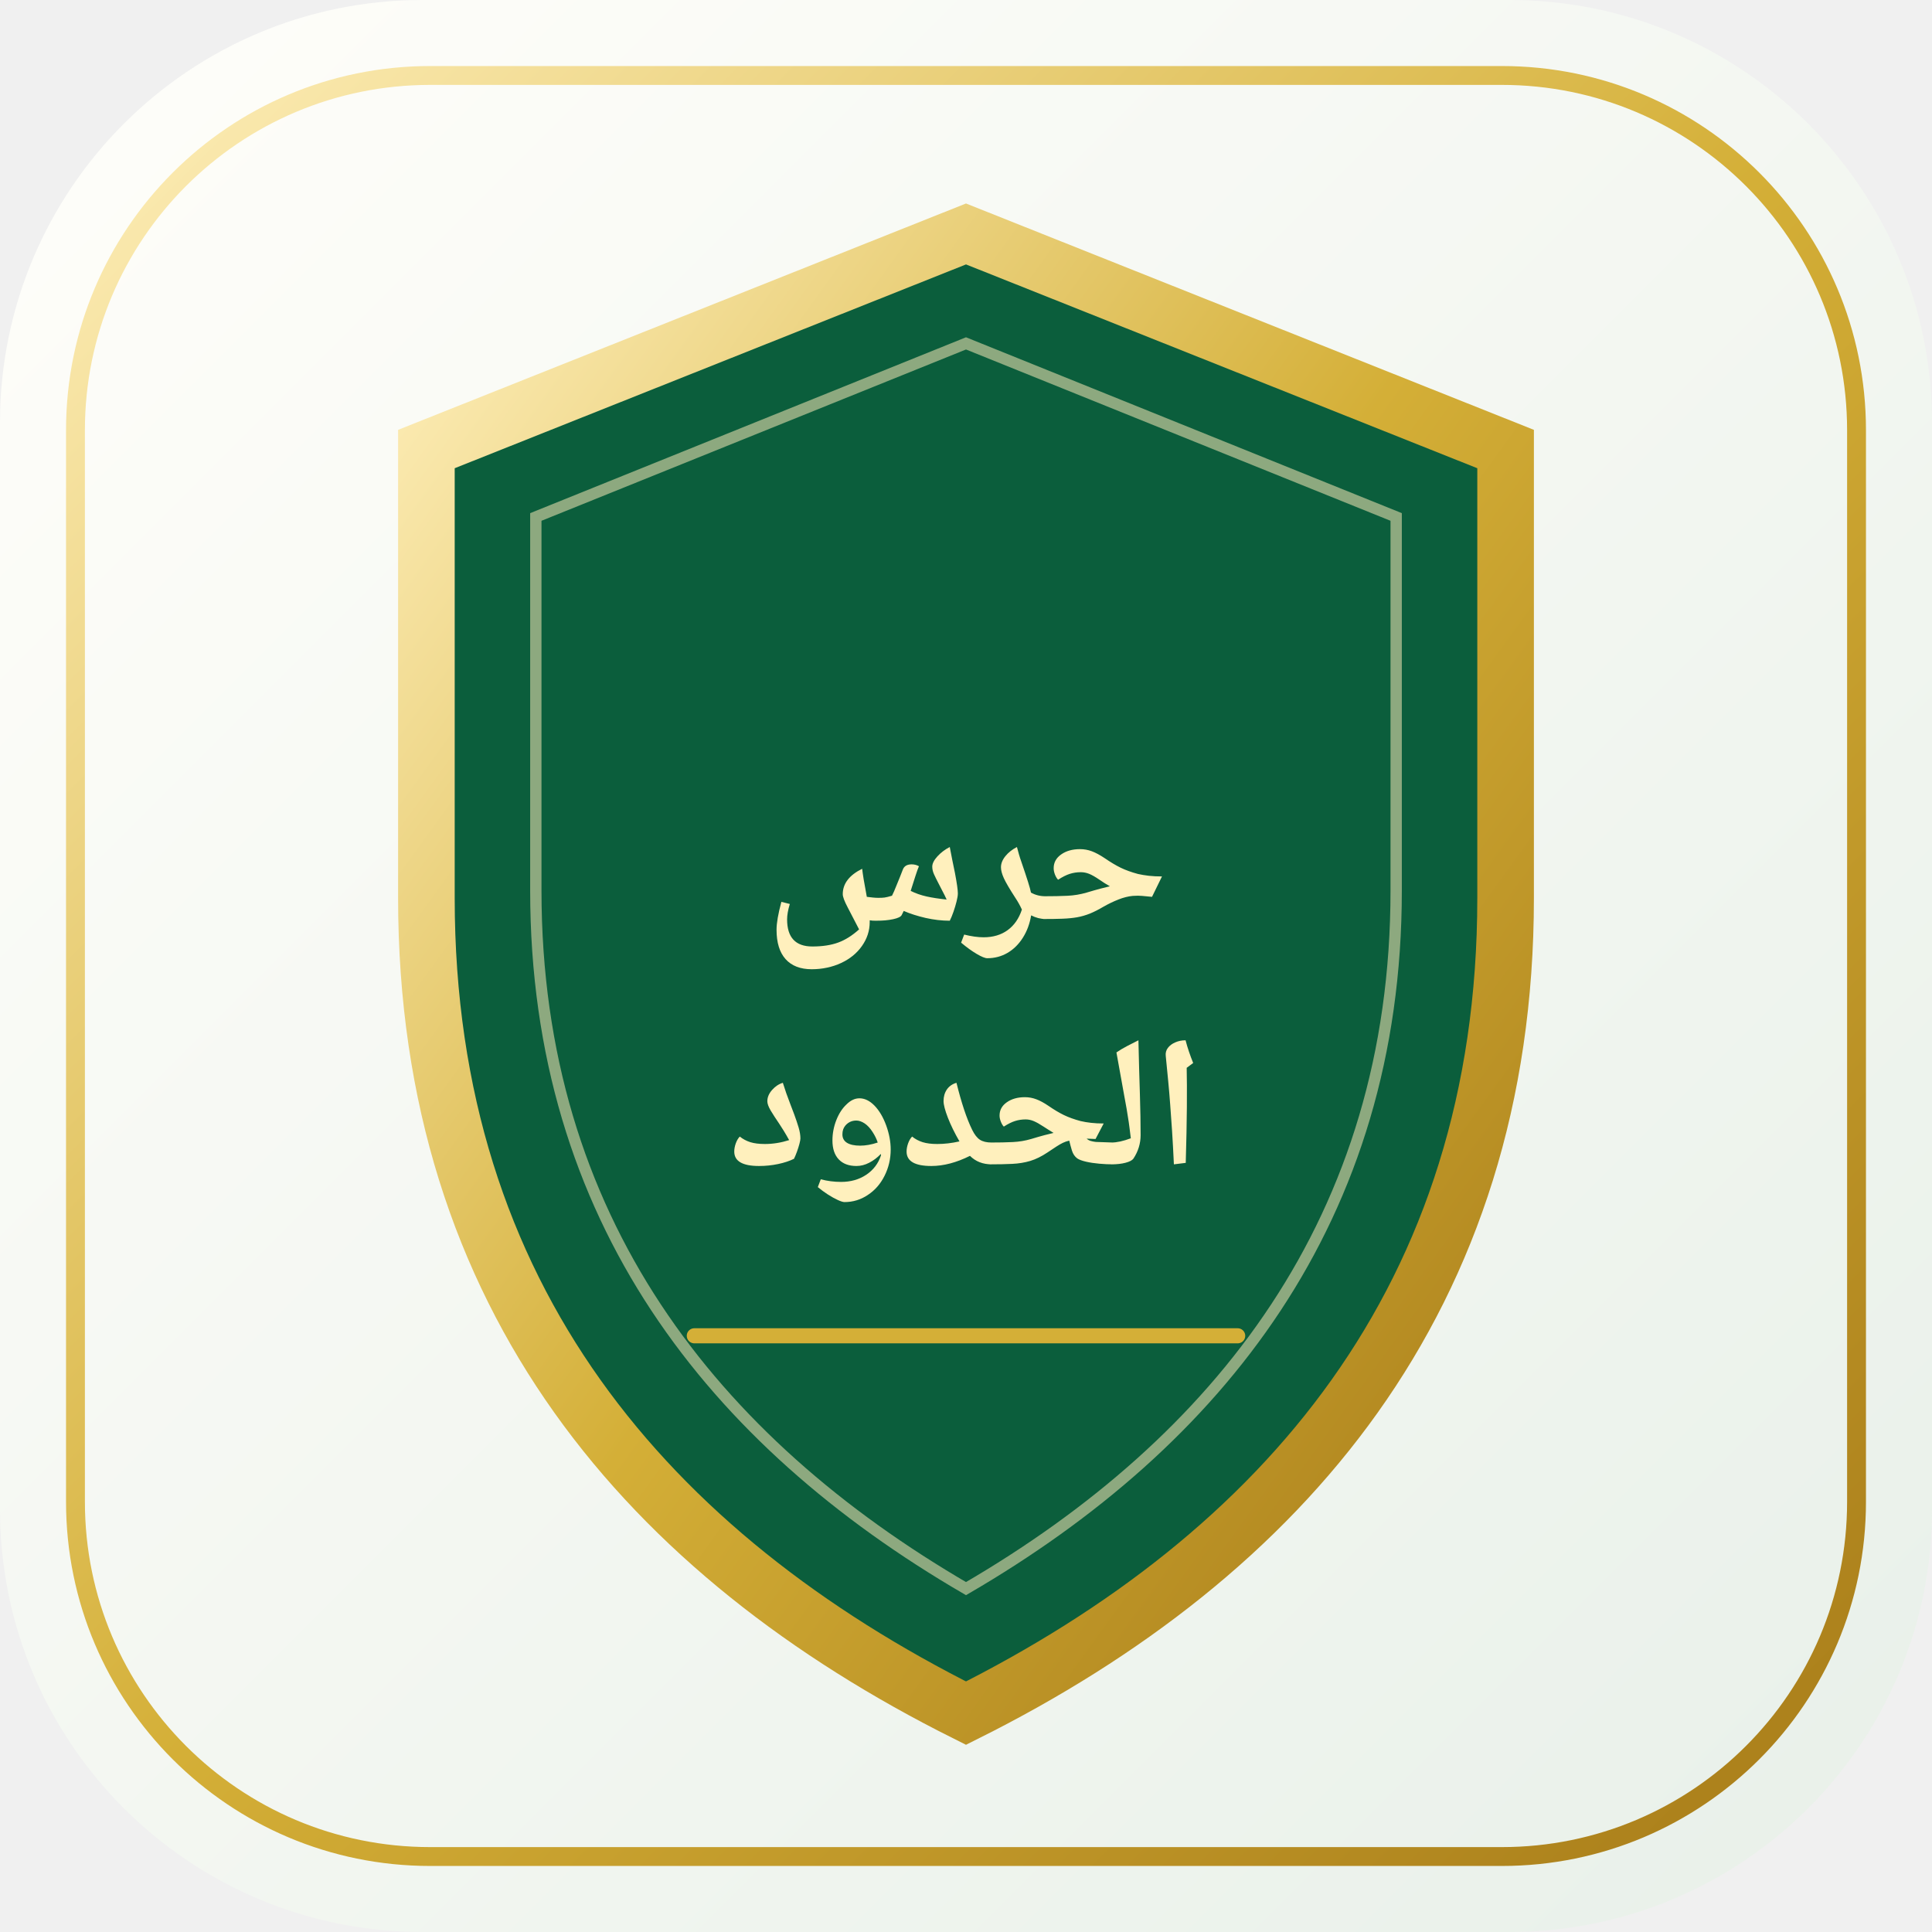
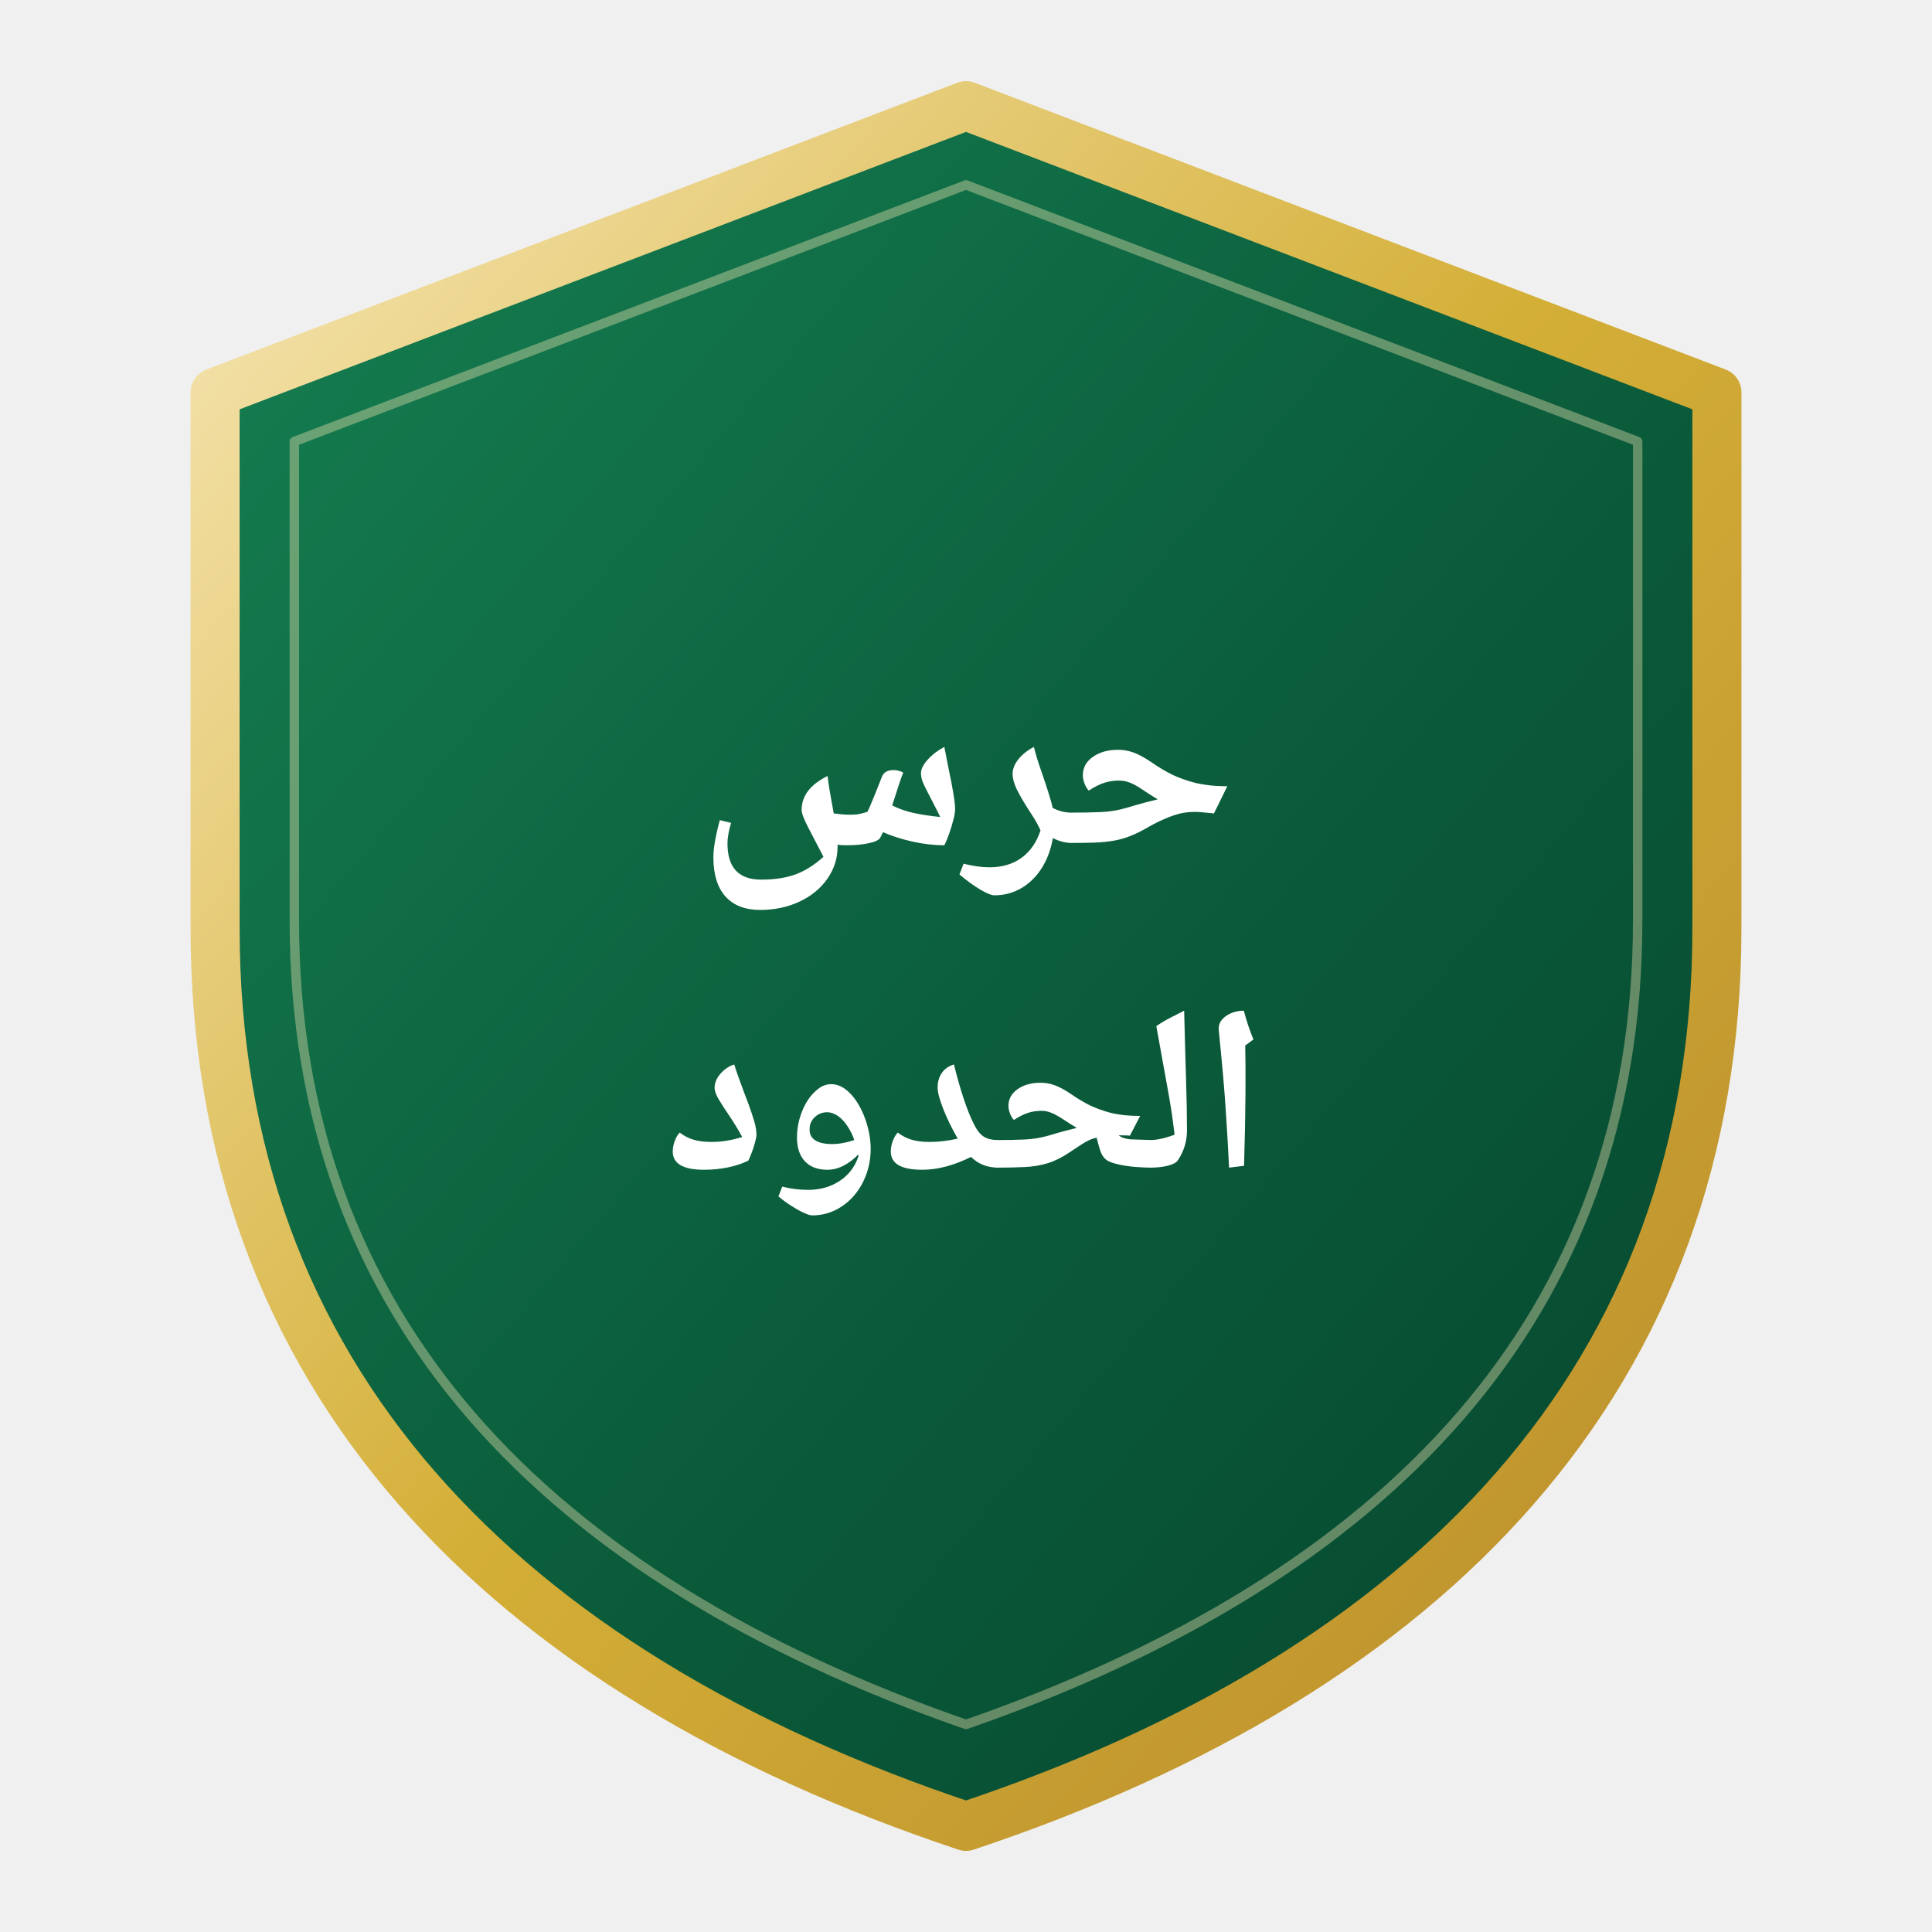
<svg xmlns="http://www.w3.org/2000/svg" viewBox="0 0 512 512" role="img" aria-labelledby="title desc">
  <defs>
-     <linearGradient id="g" x2="1" y2="1">
-       <stop stop-color="#fff0bd" />
+     <linearGradient id="shield" x1="0" y1="0" x2="1" y2="1">
+       <stop offset="0" stop-color="#168052" />
+       <stop offset=".52" stop-color="#0b5e3c" />
+       <stop offset="1" stop-color="#06442d" />
+     </linearGradient>
+     <linearGradient id="gold" x1="0" y1="0" x2="1" y2="1">
+       <stop offset="0" stop-color="#f7e7b6" />
      <stop offset=".5" stop-color="#d4af37" />
-       <stop offset="1" stop-color="#a77b18" />
-     </linearGradient>
-     <linearGradient id="b" x2="1" y2="1">
-       <stop stop-color="#fffefa" />
-       <stop offset="1" stop-color="#e8f0e9" />
+       <stop offset="1" stop-color="#b88b2b" />
    </linearGradient>
  </defs>
-   <rect width="512" height="512" rx="112" fill="url(#b)" />
-   <rect x="20" y="20" width="472" height="472" rx="94" fill="none" stroke="url(#g)" stroke-width="5" />
-   <path d="M256 62 399 119v119c0 106-59 174-143 216-84-42-143-110-143-216V119Z" fill="#0b5e3c" stroke="url(#g)" stroke-width="15" />
-   <path d="M256 91 370 137v99c0 87-47 146-114 185-67-39-114-98-114-185v-99Z" fill="none" stroke="#f7e7b6" stroke-opacity=".55" stroke-width="3" />
-   <text x="256" y="244" text-anchor="middle" direction="rtl" unicode-bidi="plaintext" fill="#fff0bd" font-family="'Noto Naskh Arabic',serif" font-size="51" font-weight="700">حرس</text>
-   <text x="256" y="309" text-anchor="middle" direction="rtl" unicode-bidi="plaintext" fill="#fff0bd" font-family="'Noto Naskh Arabic',serif" font-size="49" font-weight="700">الحدود</text>
-   <path d="M184 354h144" stroke="#d4af37" stroke-width="4" stroke-linecap="round" />
+   <path d="M256 28 455 104v142c0 119-76 197-199 238C133 443 57 365 57 246V104Z" fill="url(#shield)" stroke="url(#gold)" stroke-width="13" stroke-linejoin="round" />
+   <path d="M256 49 434 117v127c0 105-66 174-178 213C144 418 78 349 78 244V117Z" fill="none" stroke="#f7e7b6" stroke-opacity=".38" stroke-width="2.5" stroke-linejoin="round" />
+   <text x="256" y="224" text-anchor="middle" direction="rtl" unicode-bidi="plaintext" fill="#fff" font-family="'Noto Naskh Arabic',serif" font-size="68" font-weight="700">حرس</text>
+   <text x="256" y="310" text-anchor="middle" direction="rtl" unicode-bidi="plaintext" fill="#fff" font-family="'Noto Naskh Arabic',serif" font-size="62" font-weight="700">الحدود</text>
</svg>
